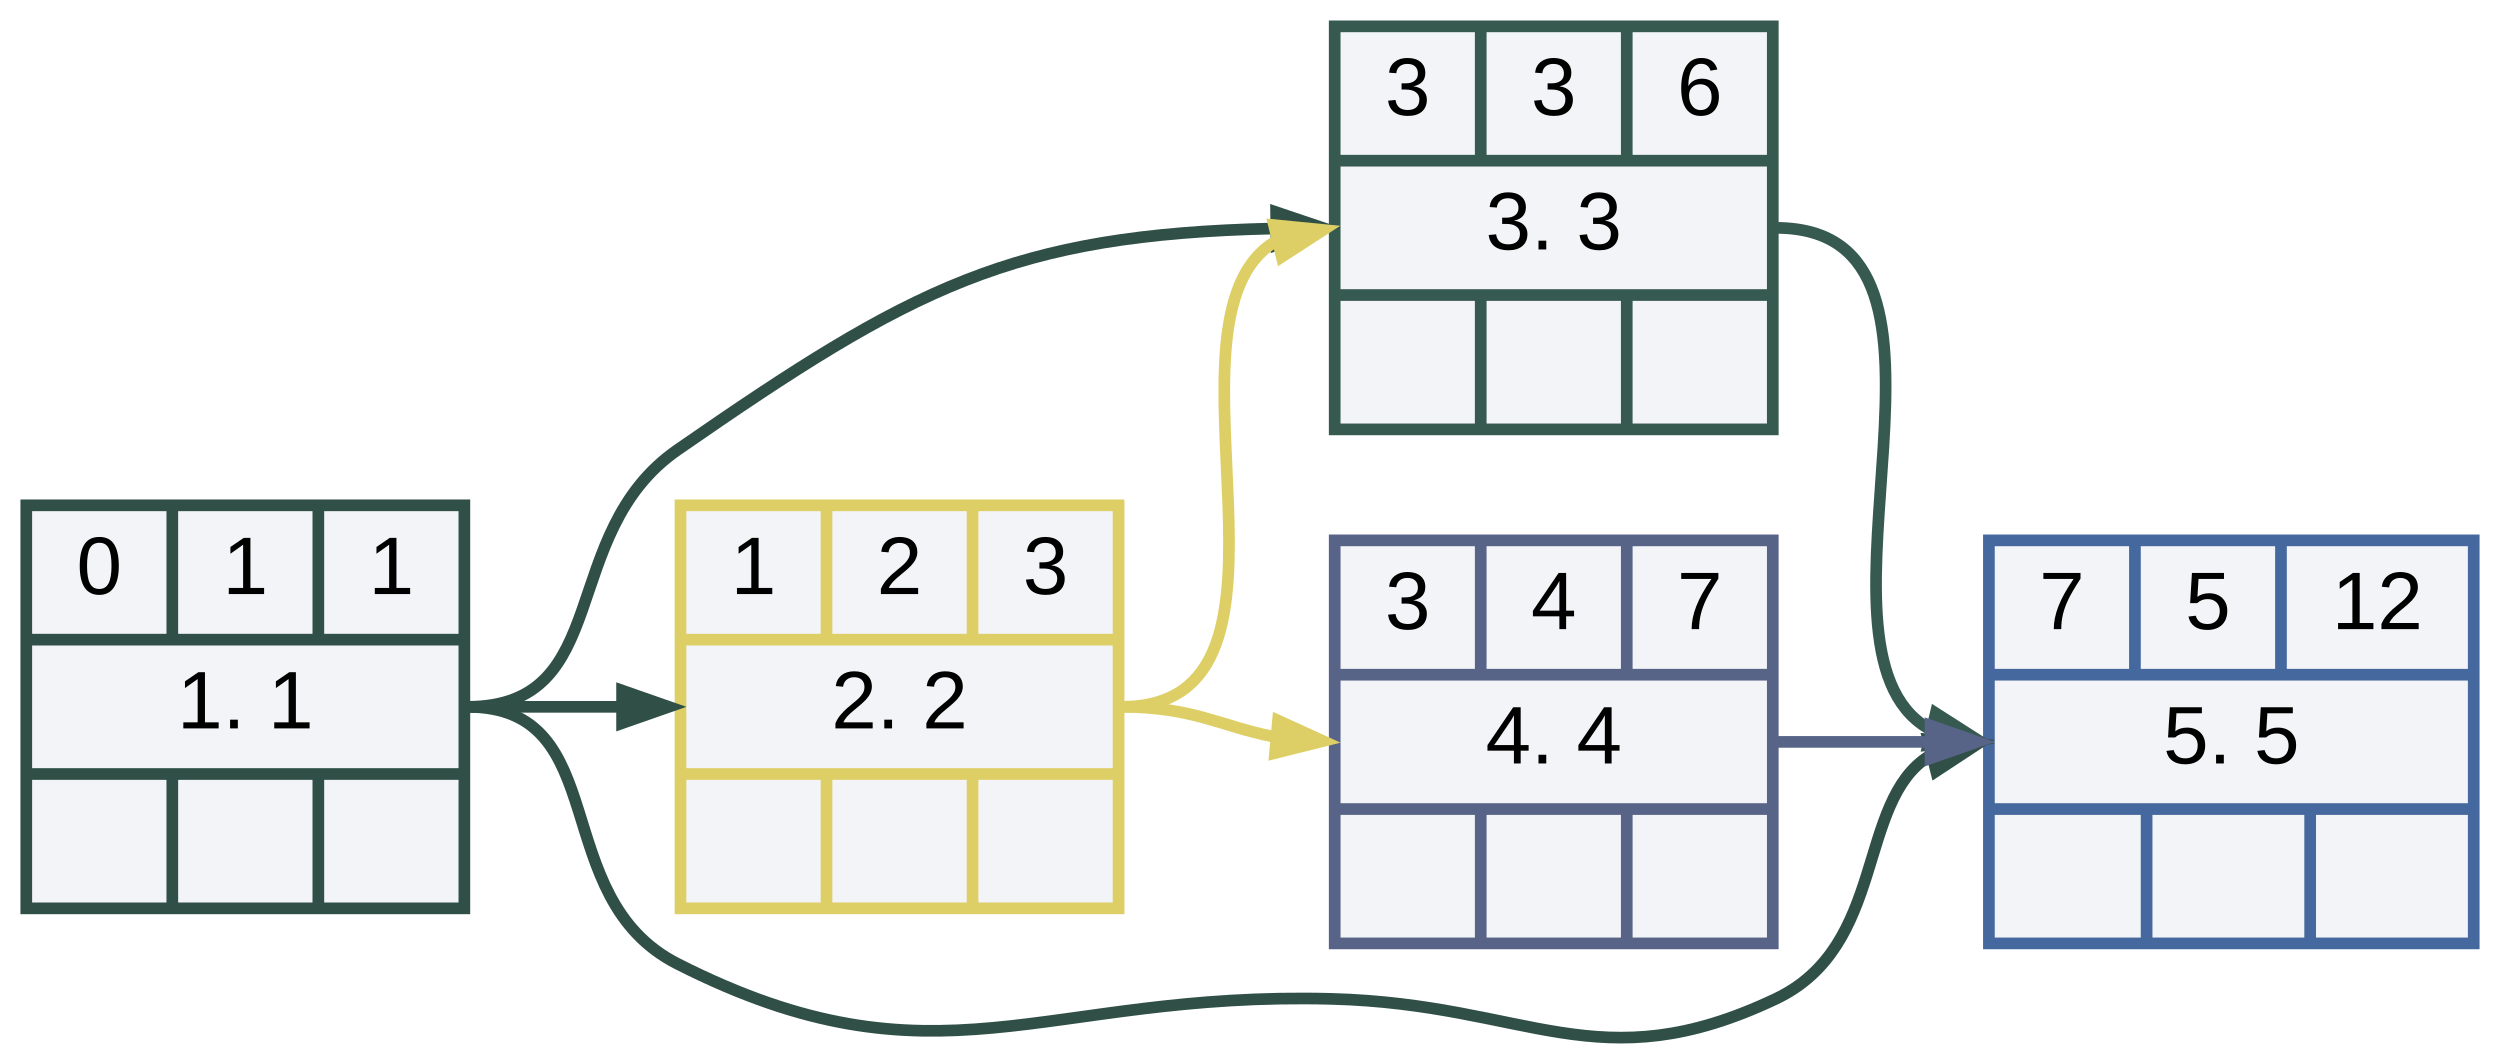
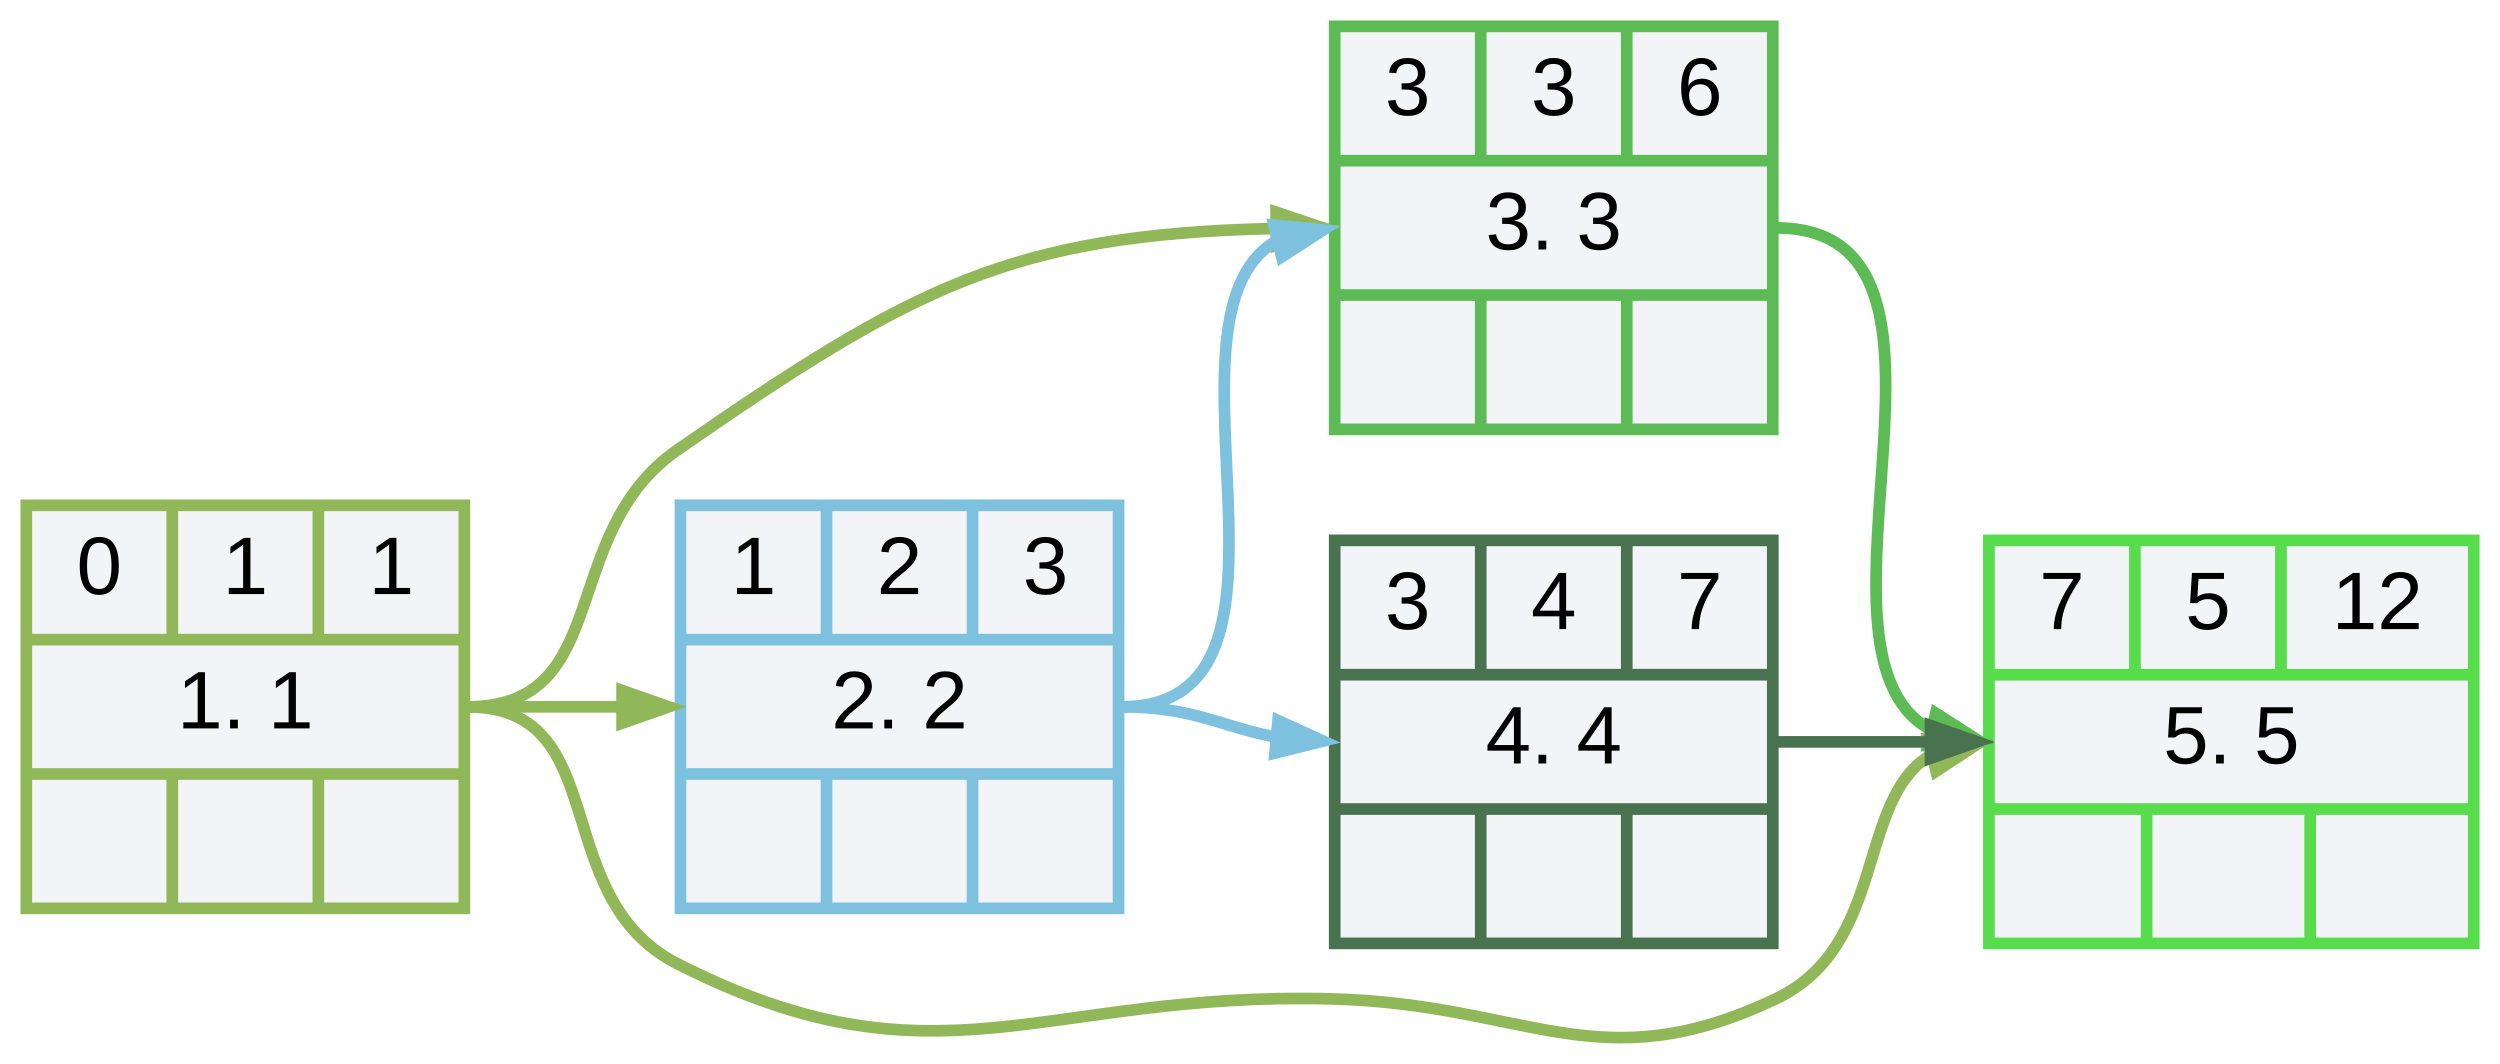
<svg xmlns="http://www.w3.org/2000/svg" width="428pt" height="182pt" viewBox="0.00 0.00 428.00 181.98">
  <g id="graph0" class="graph" transform="scale(1 1) rotate(0) translate(4 177.978)">
    <polygon fill="white" stroke="white" points="-4,4 -4,-177.978 424,-177.978 424,4 -4,4" />
    <g id="node1" class="node">
-       <polygon fill="#f2f4f7" stroke="#305047" stroke-width="2" points="0.5,-22.478 0.5,-91.478 75.5,-91.478 75.5,-22.478 0.5,-22.478" />
+       <polygon fill="#f2f4f7" stroke="#91b858" stroke-width="2" points="0.5,-22.478 0.5,-91.478 75.5,-91.478 75.5,-22.478 0.5,-22.478" />
      <text text-anchor="middle" x="13" y="-76.278" font-family="Arial" font-size="14.00">0</text>
-       <polyline fill="none" stroke="#305047" stroke-width="2" points="25.5,-68.478 25.5,-91.478 " />
+       <polyline fill="none" stroke="#91b858" stroke-width="2" points="25.5,-68.478 25.5,-91.478 " />
      <text text-anchor="middle" x="38" y="-76.278" font-family="Arial" font-size="14.00">1</text>
-       <polyline fill="none" stroke="#305047" stroke-width="2" points="50.5,-68.478 50.5,-91.478 " />
+       <polyline fill="none" stroke="#91b858" stroke-width="2" points="50.5,-68.478 50.5,-91.478 " />
      <text text-anchor="middle" x="63" y="-76.278" font-family="Arial" font-size="14.00">1</text>
-       <polyline fill="none" stroke="#305047" stroke-width="2" points="0.5,-68.478 75.5,-68.478 " />
+       <polyline fill="none" stroke="#91b858" stroke-width="2" points="0.5,-68.478 75.5,-68.478 " />
      <text text-anchor="middle" x="38" y="-53.278" font-family="Arial" font-size="14.00">1. 1</text>
-       <polyline fill="none" stroke="#305047" stroke-width="2" points="0.5,-45.478 75.5,-45.478 " />
+       <polyline fill="none" stroke="#91b858" stroke-width="2" points="0.5,-45.478 75.5,-45.478 " />
      <text text-anchor="middle" x="13" y="-30.278" font-family="Arial" font-size="14.00"> </text>
-       <polyline fill="none" stroke="#305047" stroke-width="2" points="25.5,-22.478 25.5,-45.478 " />
+       <polyline fill="none" stroke="#91b858" stroke-width="2" points="25.5,-22.478 25.5,-45.478 " />
      <text text-anchor="middle" x="38" y="-30.278" font-family="Arial" font-size="14.00"> </text>
-       <polyline fill="none" stroke="#305047" stroke-width="2" points="50.5,-22.478 50.5,-45.478 " />
+       <polyline fill="none" stroke="#91b858" stroke-width="2" points="50.5,-22.478 50.5,-45.478 " />
      <text text-anchor="middle" x="63" y="-30.278" font-family="Arial" font-size="14.00"> </text>
    </g>
    <g id="node2" class="node">
-       <polygon fill="#f2f4f7" stroke="#ddcf66" stroke-width="2" points="112.5,-22.478 112.5,-91.478 187.5,-91.478 187.5,-22.478 112.5,-22.478" />
+       <polygon fill="#f2f4f7" stroke="#7ec1df" stroke-width="2" points="112.5,-22.478 112.5,-91.478 187.5,-91.478 187.5,-22.478 112.5,-22.478" />
      <text text-anchor="middle" x="125" y="-76.278" font-family="Arial" font-size="14.00">1</text>
-       <polyline fill="none" stroke="#ddcf66" stroke-width="2" points="137.5,-68.478 137.5,-91.478 " />
+       <polyline fill="none" stroke="#7ec1df" stroke-width="2" points="137.5,-68.478 137.5,-91.478 " />
      <text text-anchor="middle" x="150" y="-76.278" font-family="Arial" font-size="14.00">2</text>
-       <polyline fill="none" stroke="#ddcf66" stroke-width="2" points="162.5,-68.478 162.5,-91.478 " />
+       <polyline fill="none" stroke="#7ec1df" stroke-width="2" points="162.5,-68.478 162.5,-91.478 " />
      <text text-anchor="middle" x="175" y="-76.278" font-family="Arial" font-size="14.00">3</text>
-       <polyline fill="none" stroke="#ddcf66" stroke-width="2" points="112.5,-68.478 187.5,-68.478 " />
+       <polyline fill="none" stroke="#7ec1df" stroke-width="2" points="112.5,-68.478 187.5,-68.478 " />
      <text text-anchor="middle" x="150" y="-53.278" font-family="Arial" font-size="14.00">2. 2</text>
-       <polyline fill="none" stroke="#ddcf66" stroke-width="2" points="112.5,-45.478 187.5,-45.478 " />
+       <polyline fill="none" stroke="#7ec1df" stroke-width="2" points="112.5,-45.478 187.5,-45.478 " />
      <text text-anchor="middle" x="125" y="-30.278" font-family="Arial" font-size="14.00"> </text>
-       <polyline fill="none" stroke="#ddcf66" stroke-width="2" points="137.5,-22.478 137.5,-45.478 " />
+       <polyline fill="none" stroke="#7ec1df" stroke-width="2" points="137.5,-22.478 137.5,-45.478 " />
      <text text-anchor="middle" x="150" y="-30.278" font-family="Arial" font-size="14.00"> </text>
-       <polyline fill="none" stroke="#ddcf66" stroke-width="2" points="162.5,-22.478 162.5,-45.478 " />
+       <polyline fill="none" stroke="#7ec1df" stroke-width="2" points="162.5,-22.478 162.5,-45.478 " />
      <text text-anchor="middle" x="175" y="-30.278" font-family="Arial" font-size="14.00"> </text>
    </g>
    <g id="edge1" class="edge">
-       <path fill="none" stroke="#305047" stroke-width="2" d="M76,-56.978C88,-56.978 93.25,-56.978 101.875,-56.978" />
-       <polygon fill="#305047" stroke="#305047" points="102,-60.478 112,-56.978 102,-53.478 102,-60.478" />
+       <path fill="none" stroke="#91b858" stroke-width="2" d="M76,-56.978C88,-56.978 93.25,-56.978 101.875,-56.978" />
+       <polygon fill="#91b858" stroke="#91b858" points="102,-60.478 112,-56.978 102,-53.478 102,-60.478" />
    </g>
    <g id="node3" class="node">
-       <polygon fill="#f2f4f7" stroke="#365950" stroke-width="2" points="224.5,-104.478 224.5,-173.478 299.5,-173.478 299.5,-104.478 224.5,-104.478" />
+       <polygon fill="#f2f4f7" stroke="#5cbb54" stroke-width="2" points="224.5,-104.478 224.5,-173.478 299.5,-173.478 299.5,-104.478 224.5,-104.478" />
      <text text-anchor="middle" x="237" y="-158.278" font-family="Arial" font-size="14.00">3</text>
-       <polyline fill="none" stroke="#365950" stroke-width="2" points="249.5,-150.478 249.5,-173.478 " />
+       <polyline fill="none" stroke="#5cbb54" stroke-width="2" points="249.5,-150.478 249.5,-173.478 " />
      <text text-anchor="middle" x="262" y="-158.278" font-family="Arial" font-size="14.00">3</text>
-       <polyline fill="none" stroke="#365950" stroke-width="2" points="274.5,-150.478 274.5,-173.478 " />
+       <polyline fill="none" stroke="#5cbb54" stroke-width="2" points="274.5,-150.478 274.5,-173.478 " />
      <text text-anchor="middle" x="287" y="-158.278" font-family="Arial" font-size="14.00">6</text>
-       <polyline fill="none" stroke="#365950" stroke-width="2" points="224.5,-150.478 299.5,-150.478 " />
+       <polyline fill="none" stroke="#5cbb54" stroke-width="2" points="224.5,-150.478 299.5,-150.478 " />
      <text text-anchor="middle" x="262" y="-135.278" font-family="Arial" font-size="14.00">3. 3</text>
-       <polyline fill="none" stroke="#365950" stroke-width="2" points="224.5,-127.478 299.5,-127.478 " />
+       <polyline fill="none" stroke="#5cbb54" stroke-width="2" points="224.5,-127.478 299.5,-127.478 " />
      <text text-anchor="middle" x="237" y="-112.278" font-family="Arial" font-size="14.00"> </text>
-       <polyline fill="none" stroke="#365950" stroke-width="2" points="249.5,-104.478 249.5,-127.478 " />
+       <polyline fill="none" stroke="#5cbb54" stroke-width="2" points="249.5,-104.478 249.5,-127.478 " />
      <text text-anchor="middle" x="262" y="-112.278" font-family="Arial" font-size="14.00"> </text>
-       <polyline fill="none" stroke="#365950" stroke-width="2" points="274.5,-104.478 274.5,-127.478 " />
+       <polyline fill="none" stroke="#5cbb54" stroke-width="2" points="274.5,-104.478 274.5,-127.478 " />
      <text text-anchor="middle" x="287" y="-112.278" font-family="Arial" font-size="14.00"> </text>
    </g>
-     <g id="edge3" class="edge">
-       <path fill="none" stroke="#305047" stroke-width="2" d="M76,-56.978C101.267,-56.978 91.233,-86.585 112,-100.978 152.333,-128.933 169.16,-137.812 213.99,-138.867" />
-       <polygon fill="#305047" stroke="#305047" points="213.962,-142.367 224,-138.978 214.039,-135.368 213.962,-142.367" />
+     <g id="edge2" class="edge">
+       <path fill="none" stroke="#91b858" stroke-width="2" d="M76,-56.978C101.267,-56.978 91.233,-86.585 112,-100.978 152.333,-128.933 169.16,-137.812 213.99,-138.867" />
+       <polygon fill="#91b858" stroke="#91b858" points="213.962,-142.367 224,-138.978 214.039,-135.368 213.962,-142.367" />
    </g>
    <g id="node5" class="node">
-       <polygon fill="#f2f4f7" stroke="#45689e" stroke-width="2" points="336.5,-16.478 336.5,-85.478 419.5,-85.478 419.5,-16.478 336.5,-16.478" />
+       <polygon fill="#f2f4f7" stroke="#57dc4c" stroke-width="2" points="336.5,-16.478 336.5,-85.478 419.5,-85.478 419.5,-16.478 336.5,-16.478" />
      <text text-anchor="middle" x="349" y="-70.278" font-family="Arial" font-size="14.00">7</text>
-       <polyline fill="none" stroke="#45689e" stroke-width="2" points="361.5,-62.478 361.5,-85.478 " />
+       <polyline fill="none" stroke="#57dc4c" stroke-width="2" points="361.5,-62.478 361.5,-85.478 " />
      <text text-anchor="middle" x="374" y="-70.278" font-family="Arial" font-size="14.00">5</text>
-       <polyline fill="none" stroke="#45689e" stroke-width="2" points="386.5,-62.478 386.5,-85.478 " />
+       <polyline fill="none" stroke="#57dc4c" stroke-width="2" points="386.5,-62.478 386.5,-85.478 " />
      <text text-anchor="middle" x="403" y="-70.278" font-family="Arial" font-size="14.00">12</text>
-       <polyline fill="none" stroke="#45689e" stroke-width="2" points="336.5,-62.478 419.5,-62.478 " />
+       <polyline fill="none" stroke="#57dc4c" stroke-width="2" points="336.5,-62.478 419.5,-62.478 " />
      <text text-anchor="middle" x="378" y="-47.278" font-family="Arial" font-size="14.00">5. 5</text>
-       <polyline fill="none" stroke="#45689e" stroke-width="2" points="336.5,-39.478 419.5,-39.478 " />
+       <polyline fill="none" stroke="#57dc4c" stroke-width="2" points="336.5,-39.478 419.5,-39.478 " />
      <text text-anchor="middle" x="350" y="-24.278" font-family="Arial" font-size="14.00"> </text>
-       <polyline fill="none" stroke="#45689e" stroke-width="2" points="363.5,-16.478 363.5,-39.478 " />
+       <polyline fill="none" stroke="#57dc4c" stroke-width="2" points="363.5,-16.478 363.5,-39.478 " />
      <text text-anchor="middle" x="377.5" y="-24.278" font-family="Arial" font-size="14.00"> </text>
-       <polyline fill="none" stroke="#45689e" stroke-width="2" points="391.5,-16.478 391.5,-39.478 " />
+       <polyline fill="none" stroke="#57dc4c" stroke-width="2" points="391.5,-16.478 391.5,-39.478 " />
      <text text-anchor="middle" x="405.5" y="-24.278" font-family="Arial" font-size="14.00"> </text>
    </g>
    <g id="edge5" class="edge">
-       <path fill="none" stroke="#305047" stroke-width="2" d="M76,-56.978C101.267,-56.978 89.465,-24.405 112,-12.978 156.46,9.567 174.169,-8.312 224,-6.978 257.766,-6.074 269.476,7.487 300,-6.978 319.087,-16.023 313.763,-40.693 326.262,-48.544" />
-       <polygon fill="#305047" stroke="#305047" points="325.45,-51.949 336,-50.978 327.147,-45.157 325.45,-51.949" />
+       <path fill="none" stroke="#91b858" stroke-width="2" d="M76,-56.978C101.267,-56.978 89.465,-24.405 112,-12.978 156.46,9.567 174.169,-8.312 224,-6.978 257.766,-6.074 269.476,7.487 300,-6.978 319.087,-16.023 313.763,-40.693 326.262,-48.544" />
+       <polygon fill="#91b858" stroke="#91b858" points="325.45,-51.949 336,-50.978 327.147,-45.157 325.45,-51.949" />
    </g>
-     <g id="edge2" class="edge">
-       <path fill="none" stroke="#ddcf66" stroke-width="2" d="M188,-56.978C223.76,-56.978 192.195,-123.168 214.279,-136.612" />
-       <polygon fill="#ddcf66" stroke="#ddcf66" points="213.456,-140.014 224,-138.978 215.111,-133.213 213.456,-140.014" />
+     <g id="edge3" class="edge">
+       <path fill="none" stroke="#7ec1df" stroke-width="2" d="M188,-56.978C223.76,-56.978 192.195,-123.168 214.279,-136.612" />
+       <polygon fill="#7ec1df" stroke="#7ec1df" points="213.456,-140.014 224,-138.978 215.111,-133.213 213.456,-140.014" />
    </g>
    <g id="node4" class="node">
-       <polygon fill="#f2f4f7" stroke="#586388" stroke-width="2" points="224.5,-16.478 224.5,-85.478 299.5,-85.478 299.5,-16.478 224.5,-16.478" />
+       <polygon fill="#f2f4f7" stroke="#49724f" stroke-width="2" points="224.5,-16.478 224.5,-85.478 299.5,-85.478 299.5,-16.478 224.5,-16.478" />
      <text text-anchor="middle" x="237" y="-70.278" font-family="Arial" font-size="14.00">3</text>
-       <polyline fill="none" stroke="#586388" stroke-width="2" points="249.5,-62.478 249.5,-85.478 " />
+       <polyline fill="none" stroke="#49724f" stroke-width="2" points="249.5,-62.478 249.5,-85.478 " />
      <text text-anchor="middle" x="262" y="-70.278" font-family="Arial" font-size="14.00">4</text>
-       <polyline fill="none" stroke="#586388" stroke-width="2" points="274.5,-62.478 274.5,-85.478 " />
+       <polyline fill="none" stroke="#49724f" stroke-width="2" points="274.5,-62.478 274.5,-85.478 " />
      <text text-anchor="middle" x="287" y="-70.278" font-family="Arial" font-size="14.00">7</text>
-       <polyline fill="none" stroke="#586388" stroke-width="2" points="224.5,-62.478 299.5,-62.478 " />
+       <polyline fill="none" stroke="#49724f" stroke-width="2" points="224.5,-62.478 299.5,-62.478 " />
      <text text-anchor="middle" x="262" y="-47.278" font-family="Arial" font-size="14.00">4. 4</text>
-       <polyline fill="none" stroke="#586388" stroke-width="2" points="224.5,-39.478 299.5,-39.478 " />
+       <polyline fill="none" stroke="#49724f" stroke-width="2" points="224.5,-39.478 299.5,-39.478 " />
      <text text-anchor="middle" x="237" y="-24.278" font-family="Arial" font-size="14.00"> </text>
-       <polyline fill="none" stroke="#586388" stroke-width="2" points="249.5,-16.478 249.5,-39.478 " />
+       <polyline fill="none" stroke="#49724f" stroke-width="2" points="249.5,-16.478 249.5,-39.478 " />
      <text text-anchor="middle" x="262" y="-24.278" font-family="Arial" font-size="14.00"> </text>
-       <polyline fill="none" stroke="#586388" stroke-width="2" points="274.5,-16.478 274.5,-39.478 " />
+       <polyline fill="none" stroke="#49724f" stroke-width="2" points="274.5,-16.478 274.5,-39.478 " />
      <text text-anchor="middle" x="287" y="-24.278" font-family="Arial" font-size="14.00"> </text>
    </g>
    <g id="edge4" class="edge">
-       <path fill="none" stroke="#ddcf66" stroke-width="2" d="M188,-56.978C200.166,-56.978 205.209,-53.603 213.813,-51.916" />
-       <polygon fill="#ddcf66" stroke="#ddcf66" points="214.363,-55.38 224,-50.978 213.721,-48.409 214.363,-55.38" />
+       <path fill="none" stroke="#7ec1df" stroke-width="2" d="M188,-56.978C200.166,-56.978 205.209,-53.603 213.813,-51.916" />
+       <polygon fill="#7ec1df" stroke="#7ec1df" points="214.363,-55.38 224,-50.978 213.721,-48.409 214.363,-55.38" />
    </g>
    <g id="edge6" class="edge">
-       <path fill="none" stroke="#365950" stroke-width="2" d="M300,-138.978C338.131,-138.978 302.353,-67.326 326.048,-53.332" />
-       <polygon fill="#365950" stroke="#365950" points="327.074,-56.686 336,-50.978 325.463,-49.874 327.074,-56.686" />
+       <path fill="none" stroke="#5cbb54" stroke-width="2" d="M300,-138.978C338.131,-138.978 302.353,-67.326 326.048,-53.332" />
+       <polygon fill="#5cbb54" stroke="#5cbb54" points="327.074,-56.686 336,-50.978 325.463,-49.874 327.074,-56.686" />
    </g>
    <g id="edge7" class="edge">
-       <path fill="none" stroke="#586388" stroke-width="2" d="M300,-50.978C312,-50.978 317.25,-50.978 325.875,-50.978" />
-       <polygon fill="#586388" stroke="#586388" points="326,-54.478 336,-50.978 326,-47.478 326,-54.478" />
+       <path fill="none" stroke="#49724f" stroke-width="2" d="M300,-50.978C312,-50.978 317.25,-50.978 325.875,-50.978" />
+       <polygon fill="#49724f" stroke="#49724f" points="326,-54.478 336,-50.978 326,-47.478 326,-54.478" />
    </g>
  </g>
</svg>
